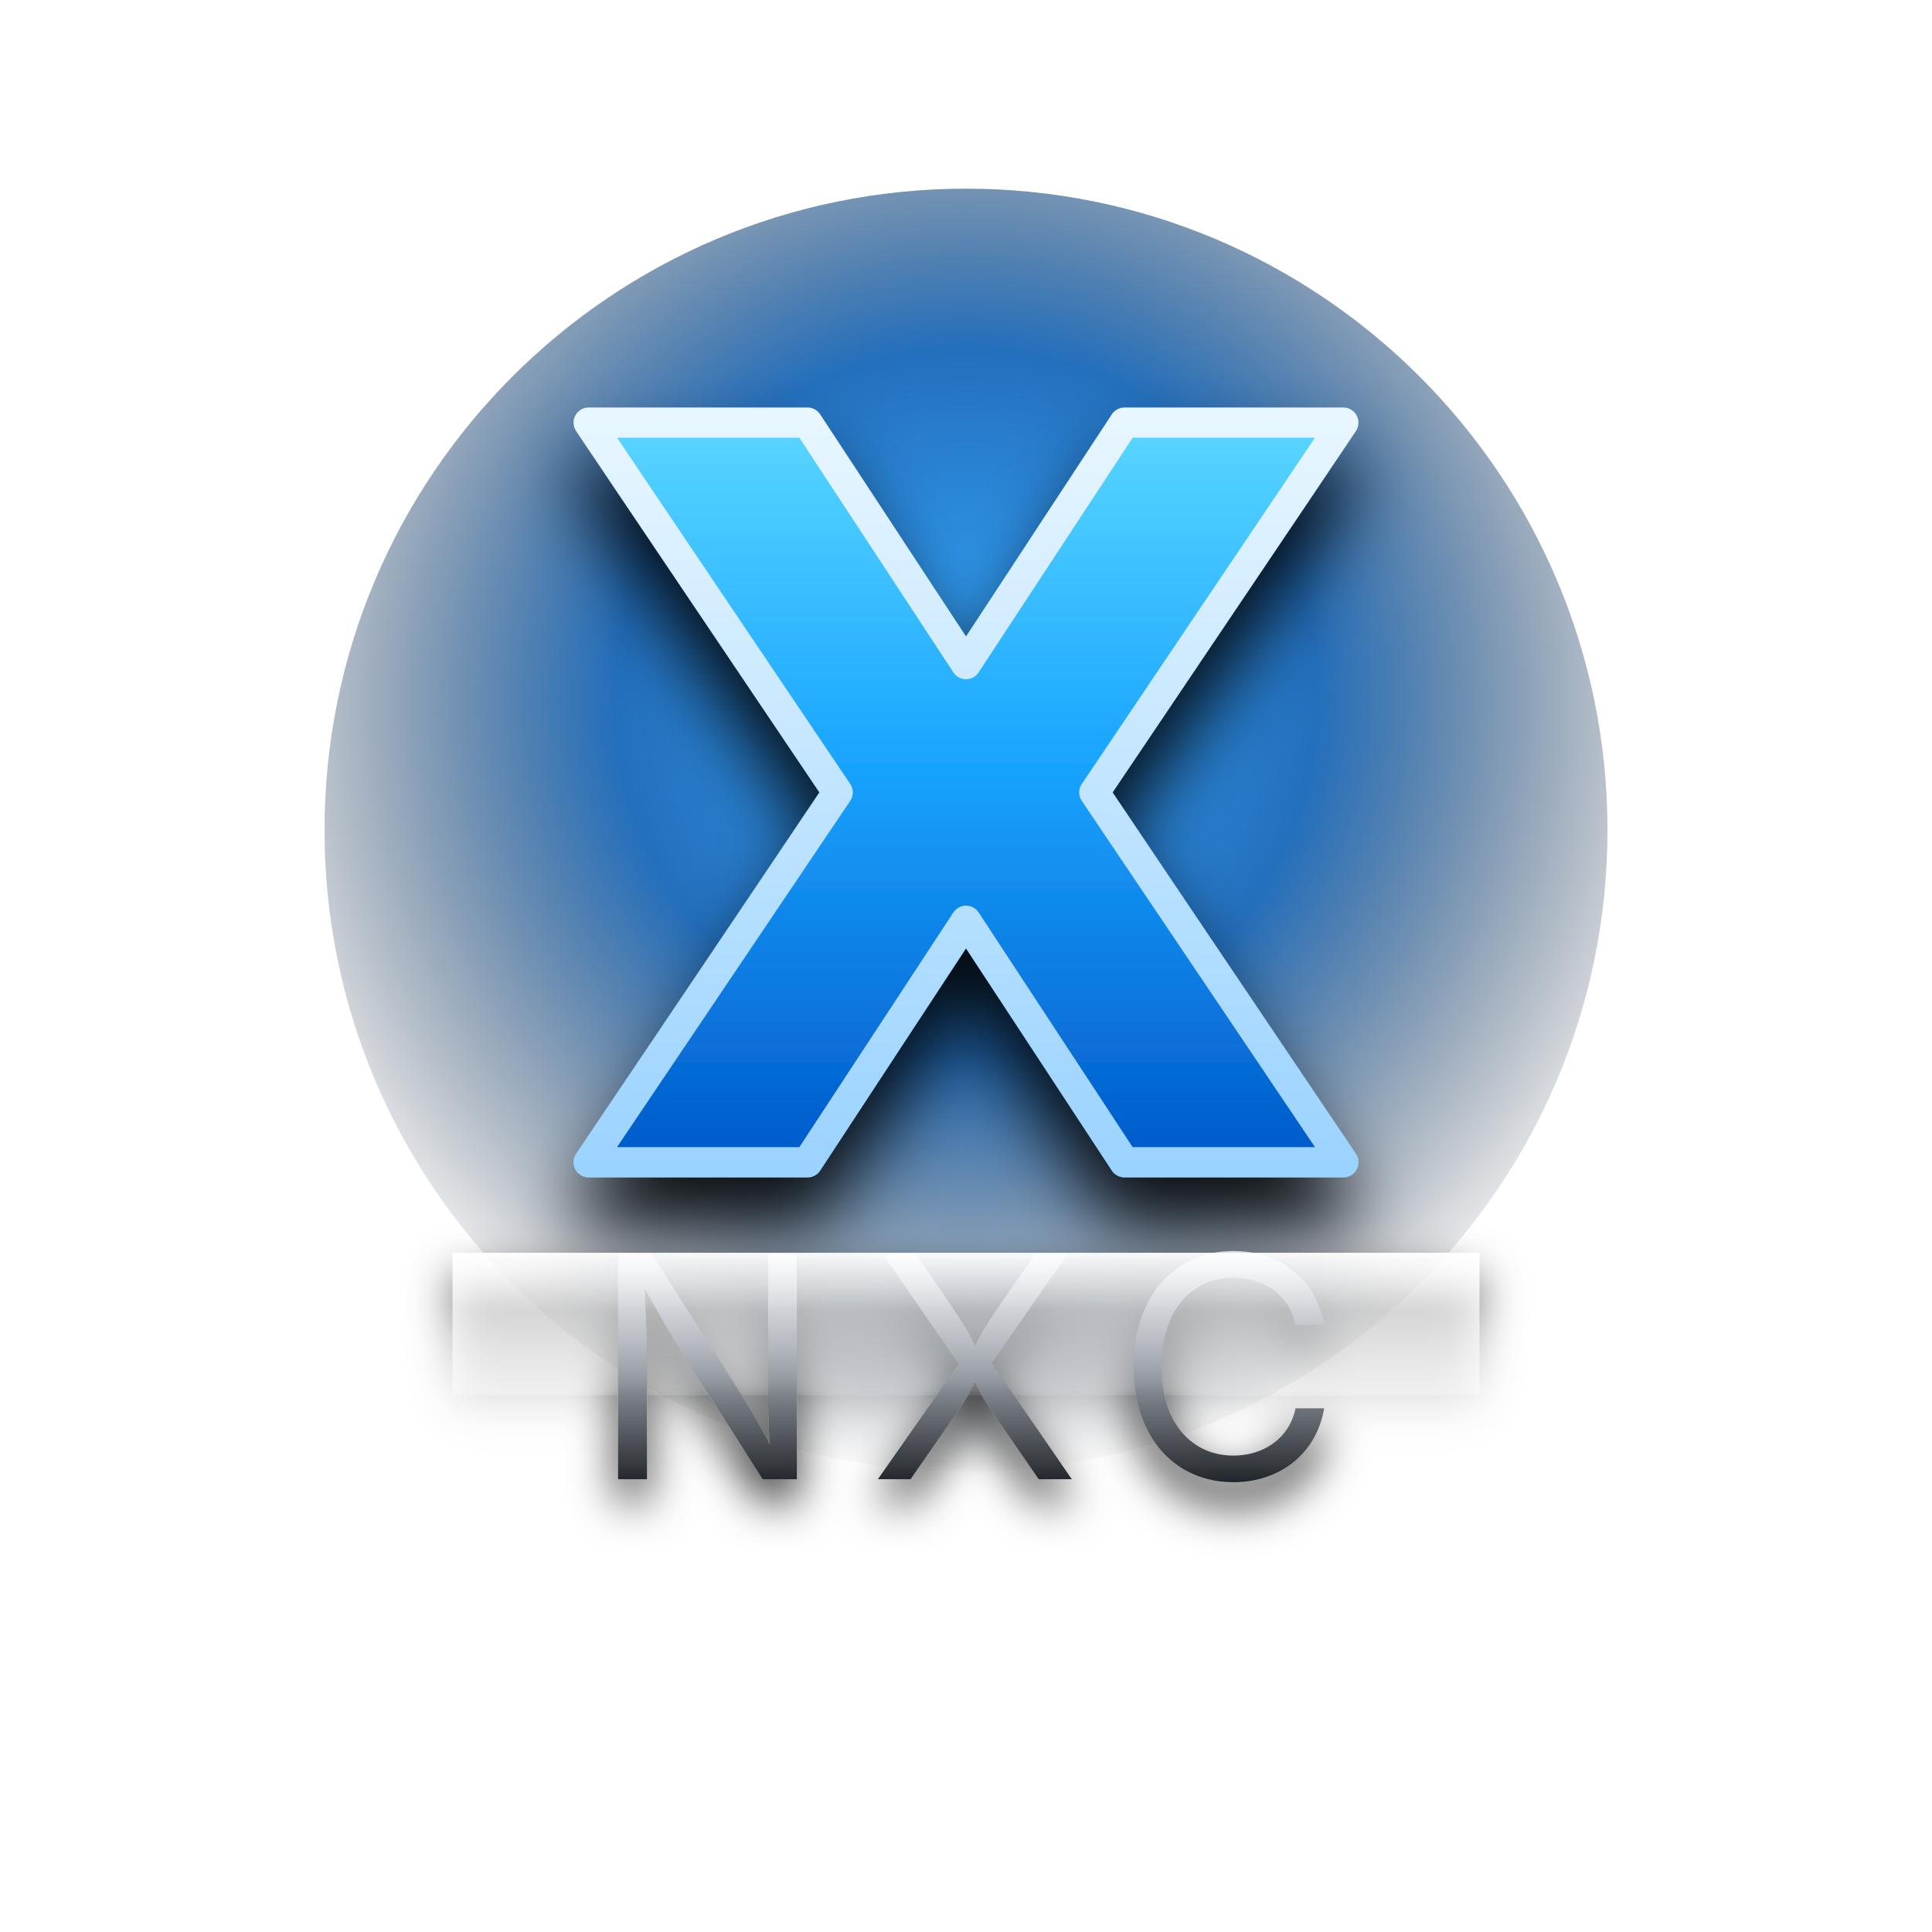
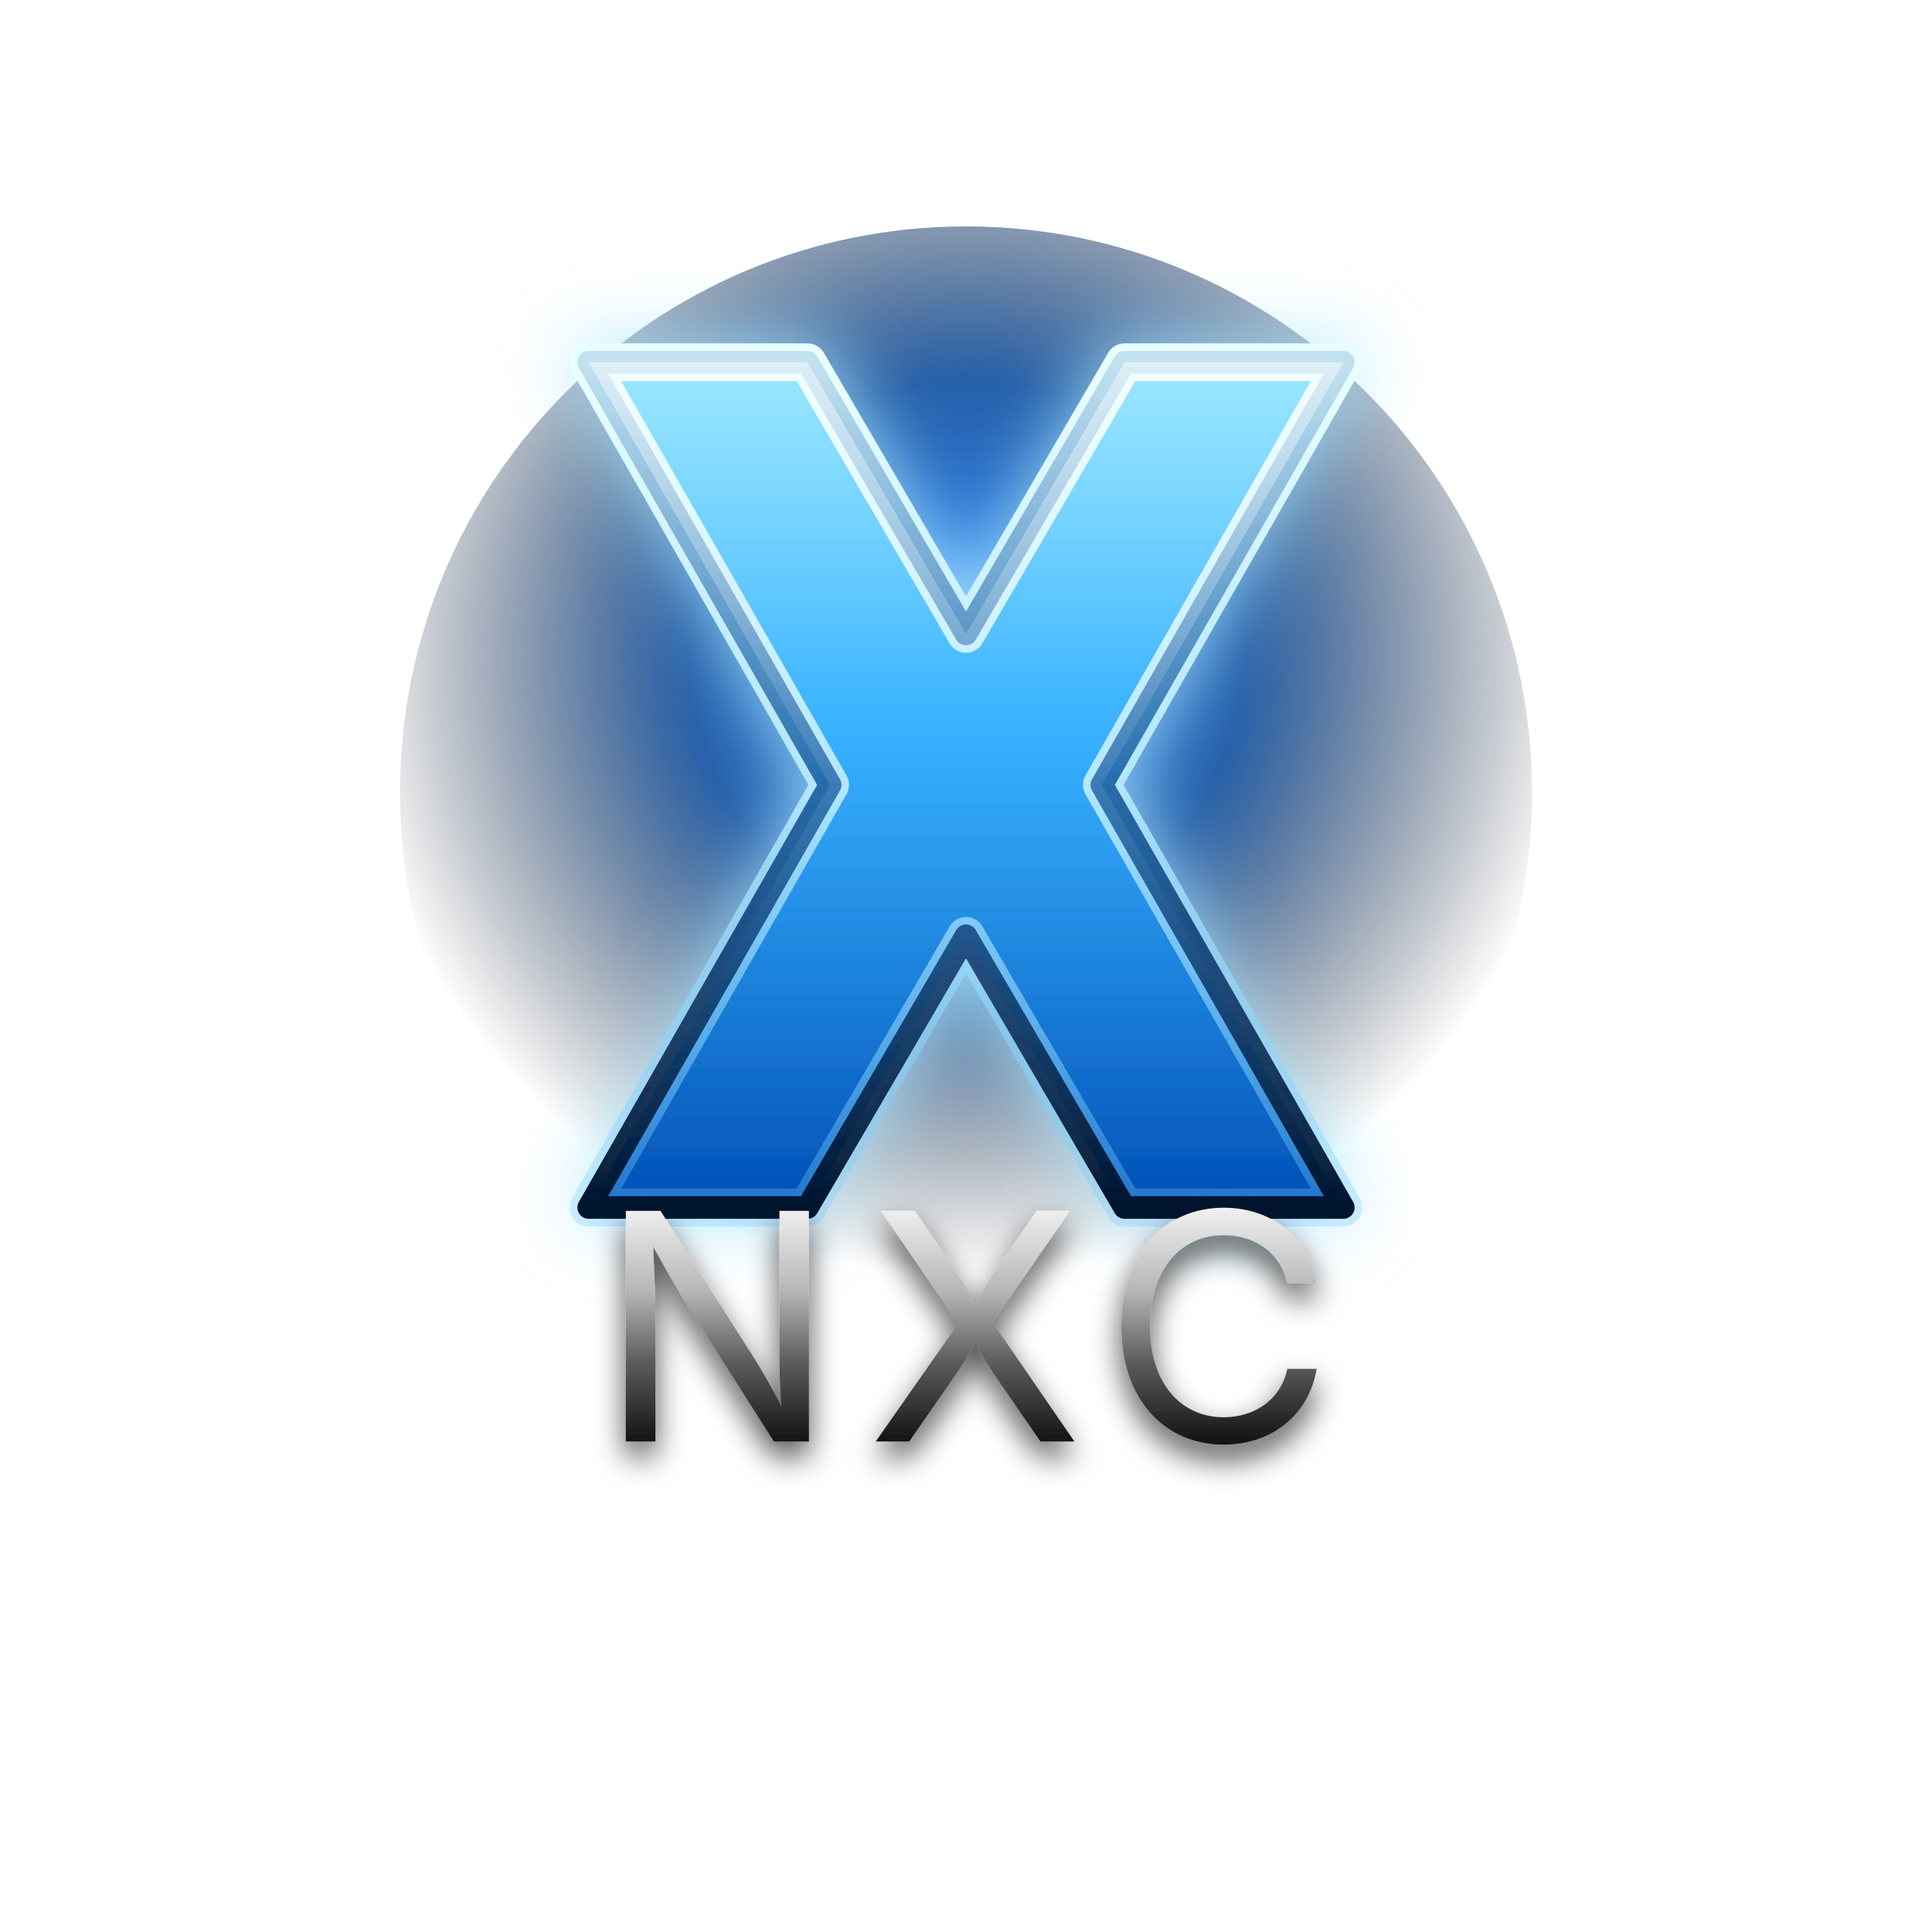
- <svg xmlns="http://www.w3.org/2000/svg" viewBox="0 0 512 512">
+ <svg xmlns="http://www.w3.org/2000/svg" viewBox="0 0 512 512" width="512" height="512">
  <defs>
-     <radialGradient id="bgGlow" cx="50%" cy="40%" r="60%">
-       <stop offset="0%" stop-color="#1d9dff" stop-opacity="0.9" />
-       <stop offset="45%" stop-color="#0b5fb5" stop-opacity="0.9" />
-       <stop offset="100%" stop-color="#020814" stop-opacity="0.0" />
+     <radialGradient id="bgGlow" cx="50%" cy="38%" r="55%">
+       <stop offset="0%" stop-color="#1b7dff" stop-opacity="0.95" />
+       <stop offset="45%" stop-color="#0f4e9f" stop-opacity="0.9" />
+       <stop offset="100%" stop-color="#020711" stop-opacity="0" />
    </radialGradient>
    <linearGradient id="xFill" x1="0" y1="0" x2="0" y2="1">
-       <stop offset="0%" stop-color="#5ad7ff" />
-       <stop offset="45%" stop-color="#1aa5ff" />
-       <stop offset="100%" stop-color="#0059c9" />
+       <stop offset="0%" stop-color="#4fd3ff" />
+       <stop offset="45%" stop-color="#1aa4ff" />
+       <stop offset="100%" stop-color="#0050b5" />
    </linearGradient>
-     <linearGradient id="xEdge" x1="0" y1="0" x2="0" y2="1">
-       <stop offset="0%" stop-color="#e7f6ff" />
-       <stop offset="100%" stop-color="#9bd3ff" />
+     <linearGradient id="xEdgeTop" x1="0" y1="0" x2="0" y2="1">
+       <stop offset="0%" stop-color="#e9ffff" stop-opacity="1" />
+       <stop offset="50%" stop-color="#b9ecff" stop-opacity="0.9" />
+       <stop offset="100%" stop-color="#6cc7ff" stop-opacity="0.3" />
+     </linearGradient>
+     <linearGradient id="xEdgeBottom" x1="0" y1="0" x2="0" y2="1">
+       <stop offset="0%" stop-color="#2a6bb0" stop-opacity="0.2" />
+       <stop offset="50%" stop-color="#004c98" stop-opacity="0.8" />
+       <stop offset="100%" stop-color="#00142e" stop-opacity="1" />
    </linearGradient>
    <filter id="xGlow" x="-40%" y="-40%" width="180%" height="180%">
-       <feDropShadow dx="0" dy="0" stdDeviation="16" flood-color="#38c9ff" flood-opacity="0.85" />
-       <feDropShadow dx="0" dy="14" stdDeviation="10" flood-color="#000000" flood-opacity="0.9" />
+       <feGaussianBlur in="SourceGraphic" stdDeviation="10" result="blur" />
+       <feColorMatrix in="blur" type="matrix" values="0 0 0 0 0.4                 0 0 0 0 0.8                 0 0 0 0 1                 0 0 0 0.9 0" result="blueGlow" />
+       <feMerge>
+         <feMergeNode in="blueGlow" />
+         <feMergeNode in="SourceGraphic" />
+       </feMerge>
    </filter>
-     <linearGradient id="textFill" x1="0" y1="0" x2="0" y2="1">
-       <stop offset="0%" stop-color="#d8dde4" />
-       <stop offset="55%" stop-color="#8e949c" />
-       <stop offset="100%" stop-color="#22262a" />
-     </linearGradient>
-     <linearGradient id="textHighlight" x1="0" y1="0" x2="0" y2="1">
-       <stop offset="0%" stop-color="rgba(255,255,255,0.95)" />
-       <stop offset="40%" stop-color="rgba(255,255,255,0.35)" />
+     <linearGradient id="xInnerHighlight" x1="0" y1="0" x2="0" y2="1">
+       <stop offset="0%" stop-color="rgba(255,255,255,0.8)" />
+       <stop offset="40%" stop-color="rgba(255,255,255,0.25)" />
      <stop offset="100%" stop-color="rgba(255,255,255,0)" />
    </linearGradient>
-     <filter id="textShadow" x="-50%" y="-50%" width="200%" height="200%">
-       <feDropShadow dx="0" dy="6" stdDeviation="6" flood-color="#000000" flood-opacity="0.85" />
+     <linearGradient id="textFill" x1="0" y1="0" x2="0" y2="1">
+       <stop offset="0%" stop-color="#f0f0f0" />
+       <stop offset="35%" stop-color="#b6b6b6" />
+       <stop offset="65%" stop-color="#5d5d5d" />
+       <stop offset="100%" stop-color="#111112" />
+     </linearGradient>
+     <filter id="textShadow" x="-40%" y="-40%" width="180%" height="180%">
+       <feOffset dx="0" dy="4" in="SourceAlpha" result="off" />
+       <feGaussianBlur in="off" stdDeviation="4" result="blur" />
+       <feColorMatrix in="blur" type="matrix" values="0 0 0 0 0                 0 0 0 0 0                 0 0 0 0 0                 0 0 0 0.7 0" result="shadow" />
+       <feMerge>
+         <feMergeNode in="shadow" />
+         <feMergeNode in="SourceGraphic" />
+       </feMerge>
    </filter>
  </defs>
-   <circle cx="256" cy="220" r="170" fill="url(#bgGlow)" />
+   <circle cx="256" cy="210" r="150" fill="url(#bgGlow)" />
  <g filter="url(#xGlow)">
-     <path d="       M 156 112       L 214 112       L 256 176       L 298 112       L 356 112       L 290 210       L 356 308       L 298 308       L 256 244       L 214 308       L 156 308       L 222 210       Z" fill="url(#xFill)" />
-     <path d="       M 156 112       L 214 112       L 256 176       L 298 112       L 356 112       L 290 210       L 356 308       L 298 308       L 256 244       L 214 308       L 156 308       L 222 210       Z" fill="none" stroke="url(#xEdge)" stroke-width="8" stroke-linejoin="round" />
+     <path id="xShape" d="M156 96          H214          L256 168          L298 96          H356          L292 208          L356 320          H298          L256 248          L214 320          H156          L220 208 Z" fill="url(#xFill)" stroke="url(#xEdgeTop)" stroke-width="10" stroke-linejoin="round" />
+     <path d="M156 96          H214          L256 168          L298 96          H356          L292 208          L356 320          H298          L256 248          L214 320          H156          L220 208 Z" fill="none" stroke="url(#xEdgeBottom)" stroke-width="6" stroke-linejoin="round" />
+     <path d="M156 96          H214          L256 168          L298 96          H356          L292 208          L356 320          H298          L256 248          L214 320          H156          L220 208 Z" fill="url(#xInnerHighlight)" opacity="0.55" />
  </g>
-   <g filter="url(#textShadow)">
-     <text x="256" y="392" text-anchor="middle" font-family="system-ui, -apple-system, BlinkMacSystemFont,                        'SF Pro Display', 'Segoe UI', sans-serif" font-size="82" letter-spacing="12" fill="url(#textFill)">
-       NXC
-     </text>
-     <rect x="120" y="332" width="272" height="38" fill="url(#textHighlight)" />
-   </g>
+   <text x="256" y="382" text-anchor="middle" font-family="system-ui, -apple-system, BlinkMacSystemFont, 'Segoe UI', sans-serif" font-size="84" letter-spacing="8" fill="url(#textFill)" filter="url(#textShadow)">
+     NXC
+   </text>
</svg>
